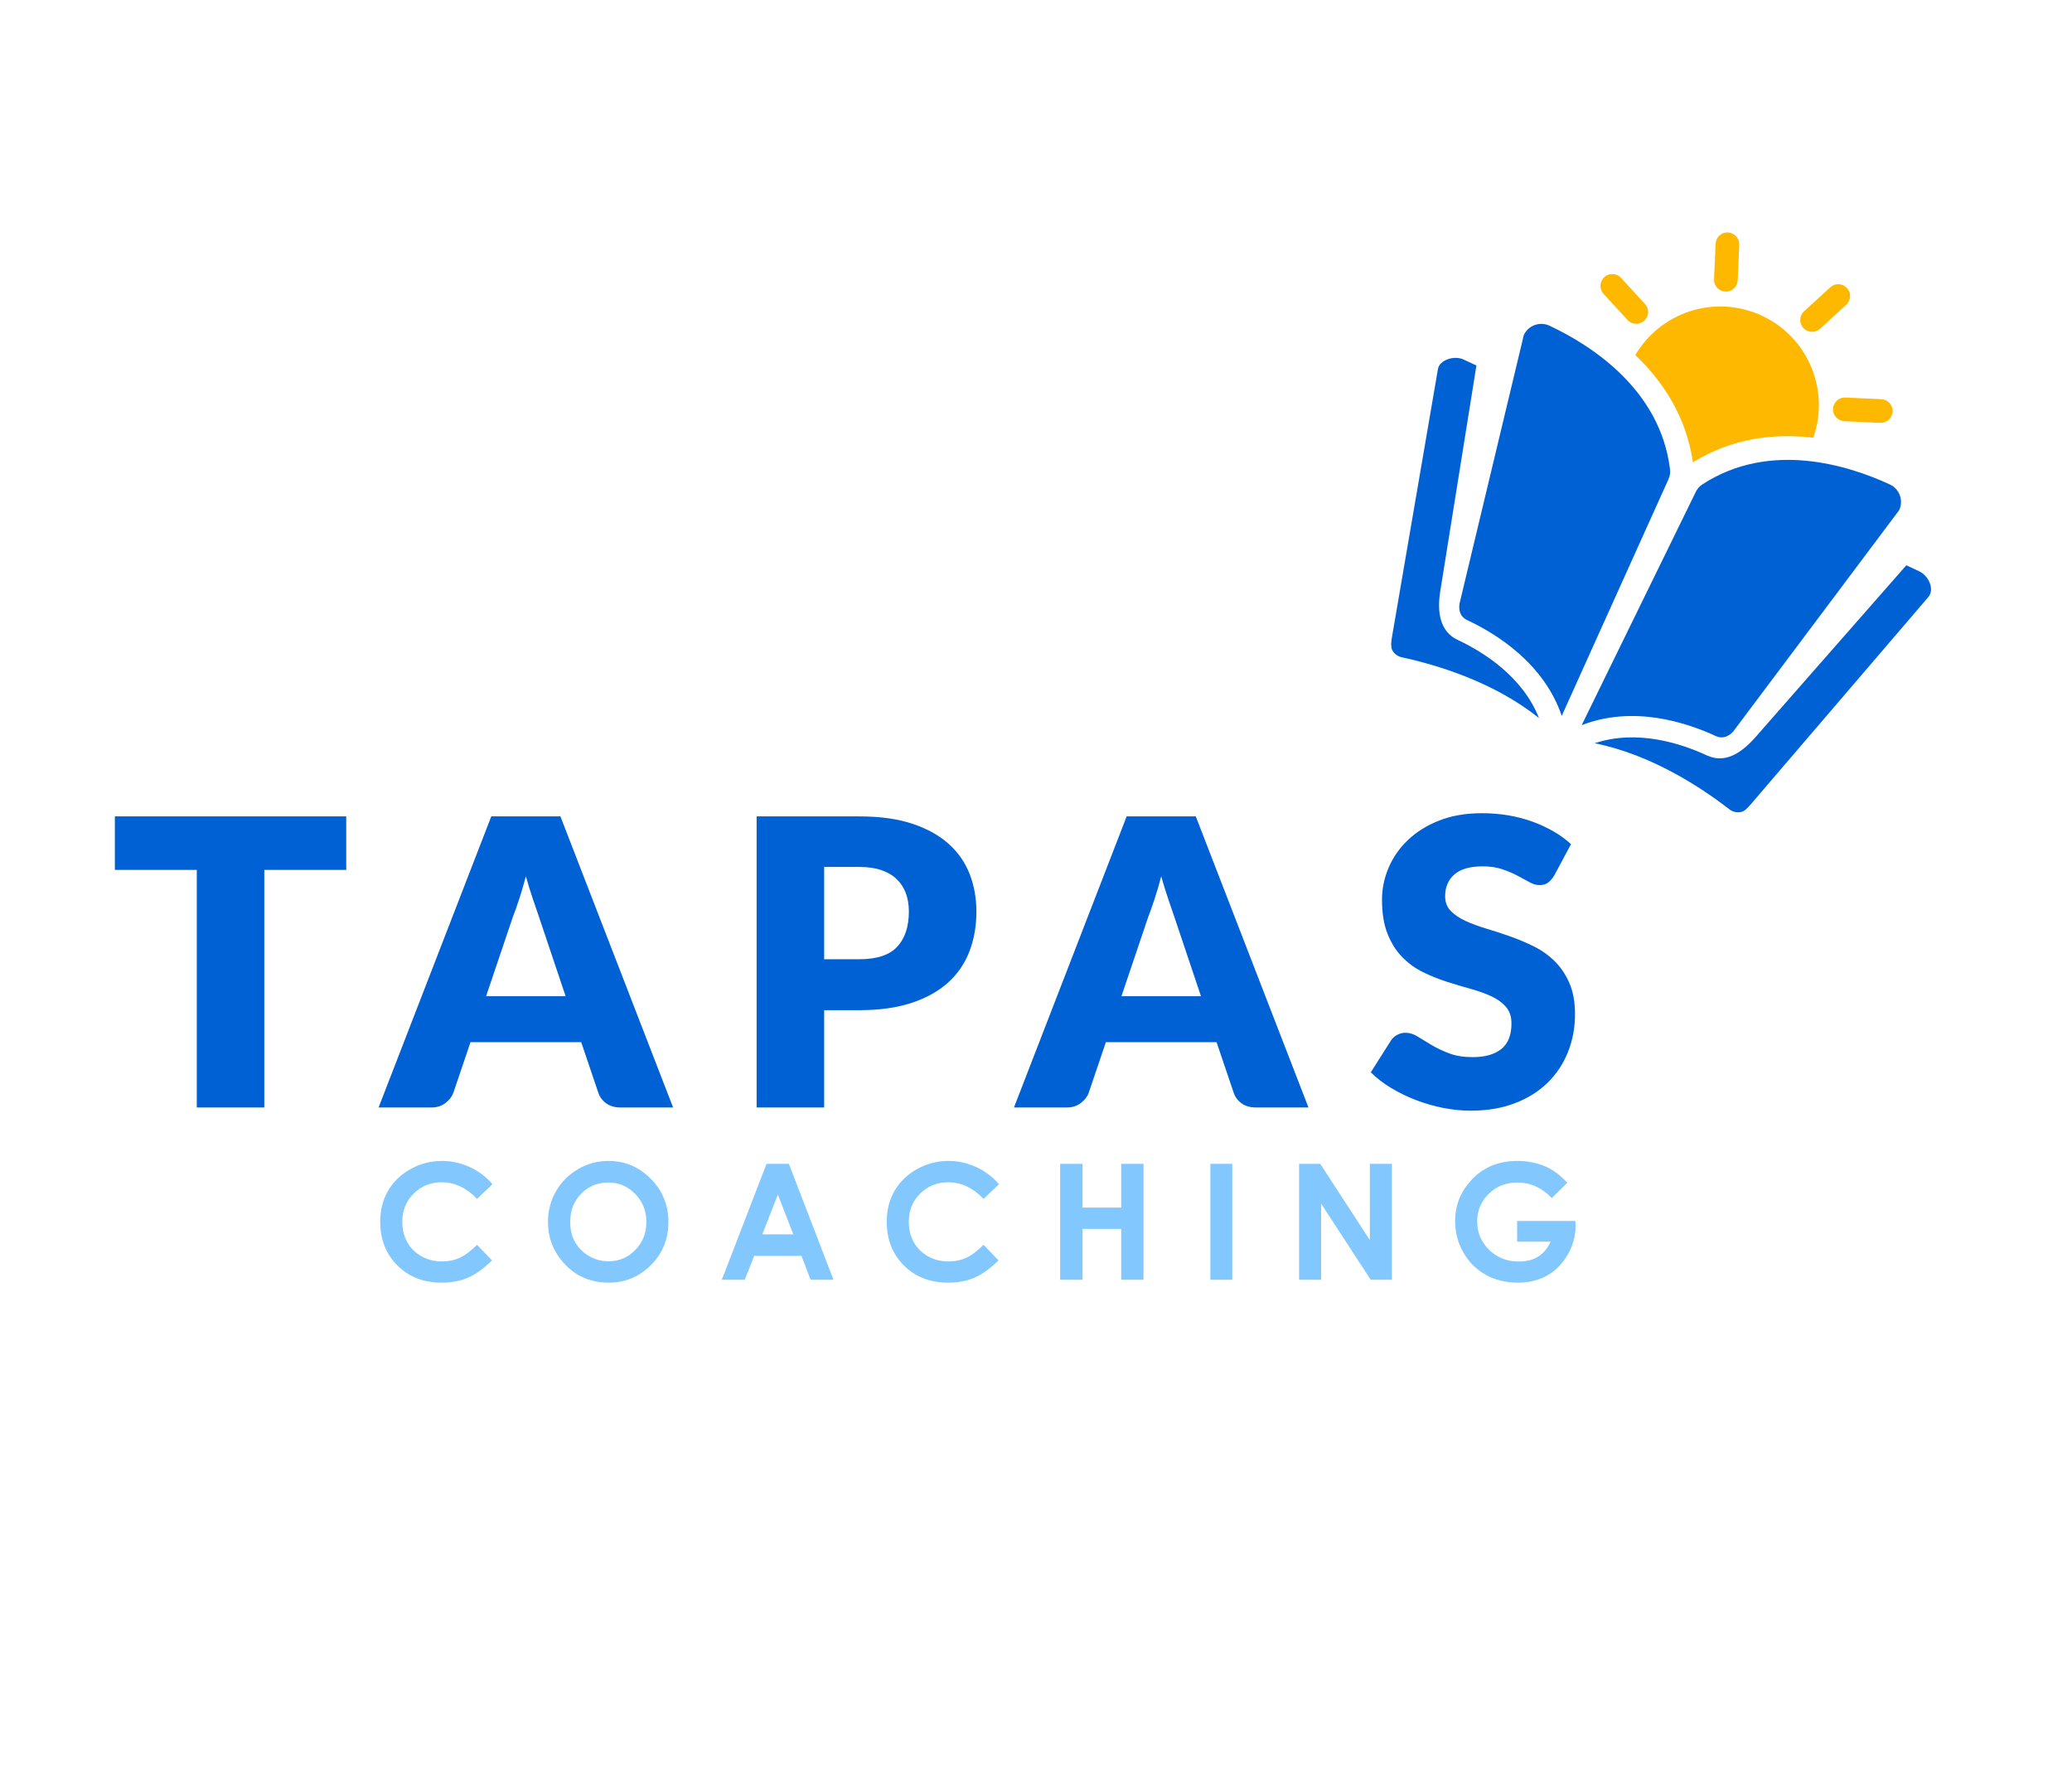
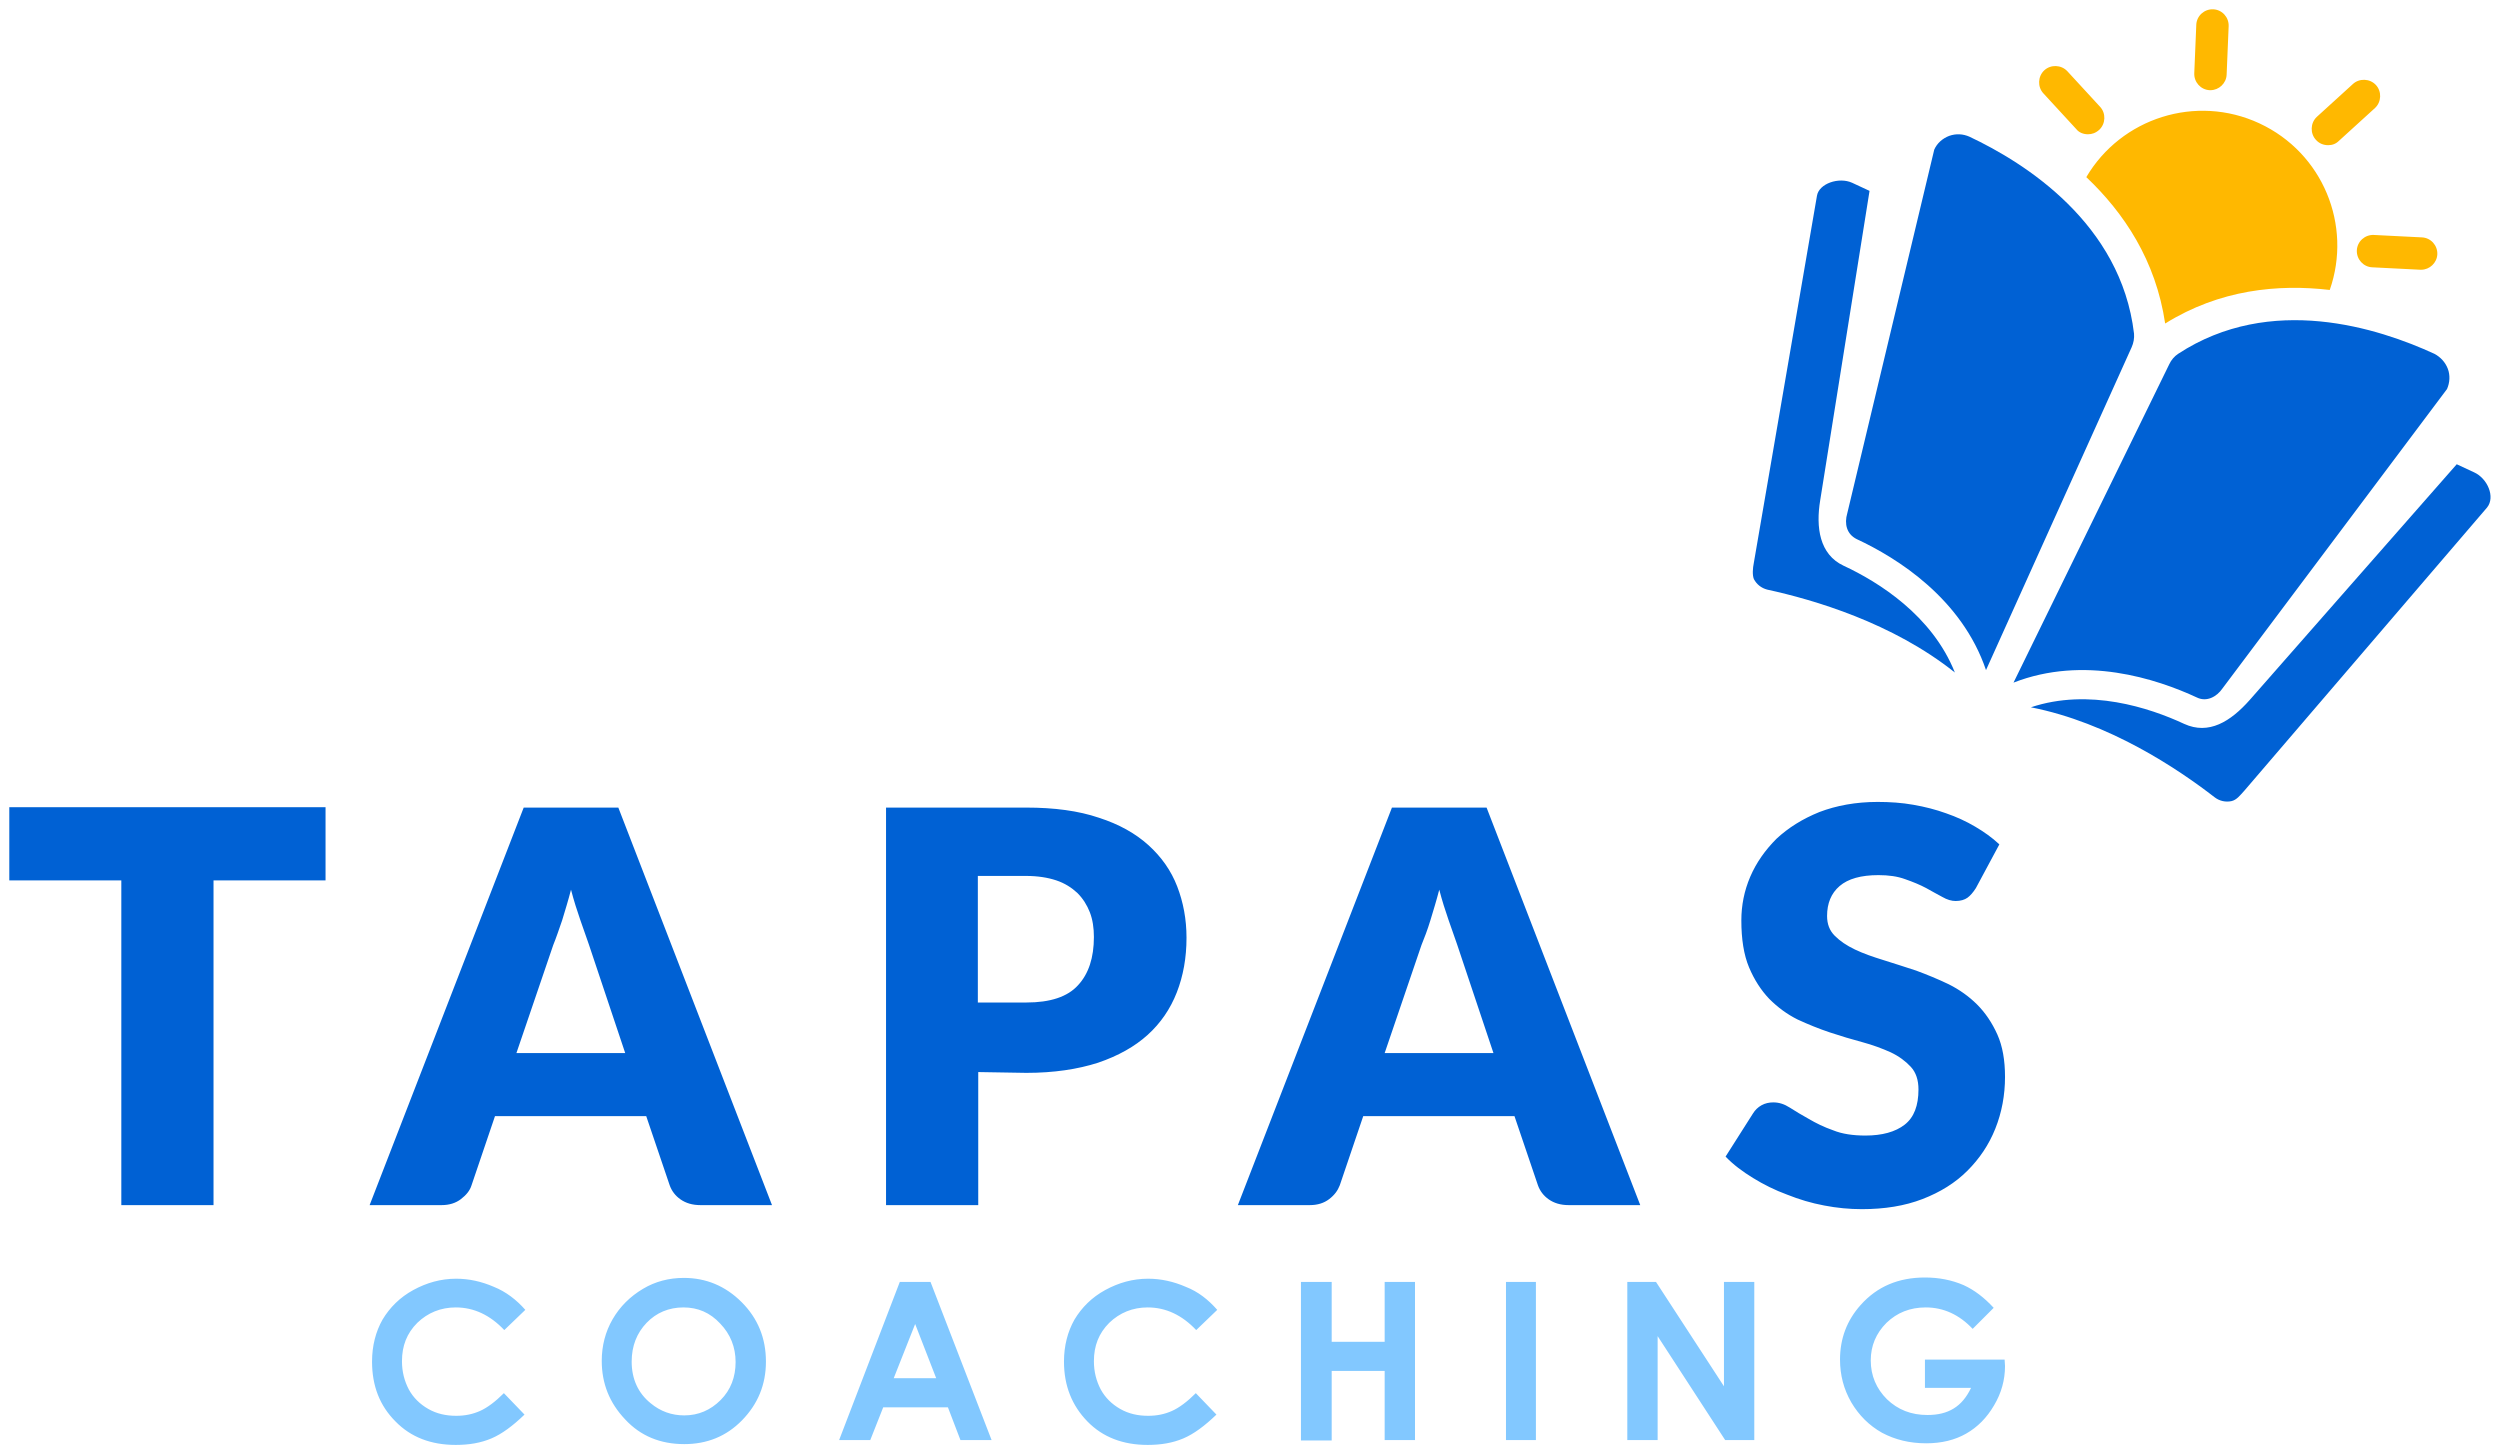
- <svg xmlns="http://www.w3.org/2000/svg" width="700" height="600">
-   <path d="M166.377 400.096l-5.211 4.969c-3.547-3.746-7.535-5.621-11.967-5.621-3.74 0-6.892 1.279-9.453 3.838-2.563 2.557-3.843 5.709-3.843 9.457 0 2.611.567 4.93 1.702 6.953 1.135 2.025 2.738 3.615 4.813 4.77s4.379 1.73 6.914 1.73c2.162 0 4.139-.402 5.93-1.211s3.758-2.277 5.904-4.41l5.052 5.271c-2.893 2.824-5.625 4.781-8.197 5.873-2.573 1.09-5.509 1.637-8.81 1.637-6.086 0-11.068-1.93-14.944-5.789-3.877-3.859-5.815-8.805-5.815-14.838 0-3.902.883-7.371 2.648-10.406 1.766-3.033 4.293-5.473 7.585-7.318 3.291-1.846 6.835-2.768 10.633-2.768 3.229 0 6.339.682 9.329 2.045a22.313 22.313 0 0 1 7.73 5.818zm39.177-7.864c5.54 0 10.302 2.004 14.288 6.014s5.979 8.898 5.979 14.666c0 5.713-1.967 10.547-5.899 14.504s-8.705 5.936-14.314 5.936c-5.877 0-10.76-2.031-14.648-6.096-3.888-4.063-5.832-8.889-5.832-14.479 0-3.742.905-7.186 2.717-10.326 1.811-3.141 4.301-5.629 7.471-7.465a20.068 20.068 0 0 1 10.238-2.754zm-.079 7.291c-3.625 0-6.67 1.26-9.139 3.779s-3.703 5.723-3.703 9.609c0 4.328 1.554 7.754 4.662 10.273 2.416 1.969 5.186 2.953 8.313 2.953 3.534 0 6.545-1.277 9.031-3.832s3.73-5.705 3.73-9.449c0-3.725-1.253-6.879-3.757-9.461-2.505-2.581-5.55-3.872-9.137-3.872zm53.488-6.306h7.558l15.058 39.15h-7.744l-3.063-8.064h-15.976l-3.185 8.064h-7.745l15.097-39.15zm3.826 10.379l-5.254 13.441h10.475l-5.221-13.441zm74.707-3.5l-5.212 4.969c-3.546-3.746-7.534-5.621-11.966-5.621-3.741 0-6.893 1.279-9.453 3.838-2.563 2.557-3.844 5.709-3.844 9.457 0 2.611.568 4.93 1.702 6.953 1.135 2.025 2.739 3.615 4.813 4.77s4.379 1.73 6.914 1.73c2.162 0 4.139-.402 5.93-1.211 1.79-.809 3.758-2.277 5.903-4.41l5.052 5.271c-2.893 2.824-5.625 4.781-8.197 5.873-2.572 1.09-5.509 1.637-8.809 1.637-6.086 0-11.068-1.93-14.945-5.789s-5.814-8.805-5.814-14.838c0-3.902.882-7.371 2.648-10.406 1.765-3.033 4.293-5.473 7.584-7.318s6.836-2.768 10.633-2.768c3.229 0 6.339.682 9.329 2.045a22.31 22.31 0 0 1 7.732 5.818zm20.666-6.879h7.559v14.771h13.068v-14.771h7.531v39.15h-7.531v-17.168h-13.068v17.168h-7.559v-39.15zm50.74 0h7.398v39.15h-7.398v-39.15zm29.982 0h7.148l16.751 25.762v-25.762h7.453v39.15h-7.17l-16.73-25.684v25.684h-7.452v-39.15zm90.609 6.387l-5.247 5.189c-3.322-3.512-7.193-5.27-11.615-5.27-3.854 0-7.081 1.277-9.683 3.834-2.602 2.555-3.902 5.66-3.902 9.314 0 3.779 1.35 6.982 4.05 9.607 2.699 2.627 6.029 3.939 9.991 3.939 2.575 0 4.747-.541 6.515-1.623s3.191-2.777 4.275-5.084h-11.338v-7h19.695l.053 1.65c0 3.424-.887 6.672-2.66 9.74-1.775 3.07-4.072 5.412-6.895 7.027-2.82 1.613-6.13 2.422-9.927 2.422-4.063 0-7.688-.883-10.872-2.648-3.186-1.766-5.705-4.279-7.559-7.545s-2.781-6.787-2.781-10.566c0-5.18 1.712-9.688 5.137-13.52 4.063-4.561 9.351-6.84 15.862-6.84 3.407 0 6.591.629 9.555 1.889 2.502 1.067 4.951 2.895 7.346 5.485z" fill="#82C8FF" />
-   <path d="M116.969 275.826v18.09H89.294v80.258H66.479v-80.258H38.805v-18.09h78.164zM227.4 374.174h-17.685c-1.98 0-3.61-.461-4.894-1.385-1.283-.922-2.172-2.102-2.666-3.543l-5.805-17.145h-37.396l-5.806 17.145c-.449 1.26-1.327 2.396-2.632 3.408-1.306 1.014-2.902 1.52-4.792 1.52h-17.82l38.07-98.348h23.354l38.072 98.348zm-63.179-37.598h26.865l-9.045-26.934c-.586-1.709-1.271-3.723-2.059-6.041a152.817 152.817 0 0 1-2.329-7.525 134.354 134.354 0 0 1-2.228 7.627c-.766 2.34-1.484 4.365-2.16 6.076l-9.044 26.797zm114.21 4.725v32.873h-22.815v-98.348h34.695c6.93 0 12.881.82 17.854 2.463 4.973 1.645 9.067 3.904 12.285 6.785 3.217 2.879 5.591 6.277 7.121 10.191 1.529 3.916 2.295 8.146 2.295 12.689 0 4.906-.787 9.406-2.362 13.5-1.575 4.096-3.982 7.605-7.222 10.531s-7.348 5.209-12.319 6.852c-4.973 1.643-10.856 2.463-17.651 2.463h-11.881zm0-17.213h11.88c5.939 0 10.215-1.418 12.825-4.252 2.609-2.836 3.915-6.795 3.915-11.881 0-2.248-.338-4.297-1.013-6.143-.675-1.844-1.699-3.43-3.071-4.758-1.373-1.326-3.105-2.352-5.197-3.072-2.093-.719-4.58-1.078-7.459-1.078h-11.88v31.184zm163.619 50.086h-17.685c-1.98 0-3.611-.461-4.895-1.385-1.282-.922-2.171-2.102-2.666-3.543L411 352.102h-37.395l-5.806 17.145c-.45 1.26-1.327 2.396-2.632 3.408-1.307 1.014-2.902 1.52-4.793 1.52h-17.82l38.07-98.348h23.355l38.071 98.347zm-63.18-37.598h26.864l-9.045-26.934c-.585-1.709-1.271-3.723-2.059-6.041a152.855 152.855 0 0 1-2.328-7.525c-.721 2.744-1.463 5.287-2.229 7.627s-1.484 4.365-2.159 6.076l-9.044 26.797zm146.205-40.769c-.675 1.08-1.384 1.889-2.126 2.43-.743.539-1.699.809-2.869.809-1.035 0-2.149-.324-3.342-.979a795.807 795.807 0 0 0-4.049-2.193c-1.509-.811-3.23-1.541-5.164-2.193-1.936-.652-4.141-.979-6.615-.979-4.275 0-7.459.91-9.551 2.734-2.094 1.822-3.139 4.285-3.139 7.391 0 1.98.629 3.623 1.889 4.928s2.914 2.43 4.962 3.375 4.388 1.811 7.021 2.598c2.632.789 5.32 1.666 8.066 2.633a72.543 72.543 0 0 1 8.065 3.408 26.971 26.971 0 0 1 7.021 4.996c2.047 2.025 3.701 4.488 4.961 7.391s1.891 6.402 1.891 10.496c0 4.547-.789 8.799-2.363 12.758-1.576 3.961-3.859 7.414-6.852 10.361s-6.682 5.266-11.069 6.953-9.372 2.531-14.952 2.531c-3.061 0-6.176-.316-9.348-.945a55.788 55.788 0 0 1-9.215-2.666 53.377 53.377 0 0 1-8.369-4.084c-2.61-1.574-4.883-3.33-6.818-5.266l6.75-10.664c.495-.811 1.192-1.463 2.094-1.959a5.928 5.928 0 0 1 2.902-.742c1.35 0 2.71.43 4.084 1.283 1.371.855 2.924 1.801 4.656 2.834 1.732 1.037 3.724 1.982 5.975 2.836 2.25.855 4.904 1.283 7.965 1.283 4.14 0 7.357-.912 9.652-2.734s3.442-4.713 3.442-8.674c0-2.295-.63-4.162-1.89-5.602-1.261-1.441-2.914-2.633-4.961-3.578-2.049-.945-4.377-1.777-6.986-2.498a204.808 204.808 0 0 1-8.033-2.396 58.582 58.582 0 0 1-8.032-3.24 25.297 25.297 0 0 1-6.986-5.063c-2.048-2.092-3.702-4.701-4.961-7.83-1.261-3.127-1.89-6.986-1.89-11.576 0-3.689.742-7.289 2.227-10.799 1.485-3.51 3.668-6.637 6.548-9.383 2.88-2.744 6.413-4.938 10.598-6.582 4.185-1.641 8.978-2.463 14.378-2.463 3.014 0 5.95.236 8.809.709a46.397 46.397 0 0 1 8.133 2.092 44.654 44.654 0 0 1 7.189 3.309c2.228 1.281 4.219 2.732 5.974 4.354l-5.672 10.596zm-1.605-185.768c-.008.001-.015-.006-.019-.006a6.49 6.49 0 0 0-4.954-.221 6.538 6.538 0 0 0-3.701 3.395l-21.515 89.89c-.773 2.676-.076 5.242 2.312 6.368 10.099 4.734 26.04 14.734 32.021 32.402l36.005-79.831c.522-1.11.721-2.278.588-3.381-3.252-27.191-26.919-42.13-40.737-48.616zm62.642 136.357l55.504-74.03a6.46 6.46 0 0 0 .216-5.021 6.442 6.442 0 0 0-3.35-3.655l-.012-.009c-13.854-6.418-40.499-14.954-63.424.029-.933.605-1.698 1.514-2.219 2.623l-38.479 78.673c17.376-6.77 35.28-.981 45.395 3.709 2.4 1.112 4.897-.109 6.369-2.319z" fill="#0061D4" />
-   <path fill="#0061D4" d="M648.328 192.987l-4.297-2.005-51.173 58.307c-4.731 5.265-10.124 8.741-16.24 5.921-8.569-3.983-23.482-8.9-37.909-4.096 19.283 3.836 36.24 15.106 45.531 22.313a4.774 4.774 0 0 0 4.073.886c1.254-.336 2.06-1.38 3.211-2.625l59.97-70.007c2.145-2.563.104-7.166-3.166-8.694zm-161.784 6.967l12.246-76.466-4.301-2.01c-3.271-1.524-8.183.203-8.691 3.167l-15.561 90.719c-.268 1.532-.392 3.092.048 4.149a4.786 4.786 0 0 0 3.291 2.558c11.508 2.48 31.031 8.225 46.358 20.546-5.582-14.145-18.933-22.41-27.493-26.426-6.092-2.862-6.928-9.563-5.897-16.237z" />
-   <path fill="#FFB800" d="M612.605 147.887c-12.797-1.521-27.163-.055-40.673 8.31-2.255-15.562-10.216-27.428-19.462-36.229 8.592-14.641 27.08-20.617 42.786-13.293 15.662 7.302 22.971 25.252 17.349 41.212zm-.418-35.768a4 4 0 0 1-2.702-6.95l8.852-8.104a3.999 3.999 0 1 1 5.401 5.9l-8.851 8.104a3.987 3.987 0 0 1-2.7 1.05zm-59.385-2.712a3.987 3.987 0 0 1-2.945-1.293l-8.056-8.763a4 4 0 1 1 5.888-5.414l8.056 8.763a4 4 0 0 1-2.943 6.707zm30.261-10.889a4 4 0 0 1-3.999-4.177l.53-11.988c.098-2.206 1.978-3.926 4.173-3.819a4 4 0 0 1 3.819 4.173l-.53 11.988a4 4 0 0 1-3.993 3.823zm52.092 44.342a3.93 3.93 0 0 1-.188-.004l-11.892-.552a4.002 4.002 0 0 1-3.811-4.182 3.99 3.99 0 0 1 4.182-3.811l11.892.552a4.002 4.002 0 1 1-.183 7.997z" />
+ <svg xmlns="http://www.w3.org/2000/svg" id="Layer_1" viewBox="0 0 618.2 359.5">
+   <style>.st1{fill:#0061d4}</style>
+   <g id="Layer_3">
+     <path d="M129.9 323.9l-5.2 5c-3.5-3.7-7.5-5.6-12-5.6-3.7 0-6.9 1.3-9.5 3.8-2.6 2.6-3.8 5.7-3.8 9.5 0 2.6.6 4.9 1.7 7 1.1 2 2.7 3.6 4.8 4.8s4.4 1.7 6.9 1.7c2.2 0 4.1-.4 5.9-1.2s3.8-2.3 5.9-4.4l5.1 5.3c-2.9 2.8-5.6 4.8-8.2 5.9-2.6 1.1-5.5 1.6-8.8 1.6-6.1 0-11.1-1.9-14.9-5.8-3.9-3.9-5.8-8.8-5.8-14.8 0-3.9.9-7.4 2.6-10.4 1.8-3 4.3-5.5 7.6-7.3 3.3-1.8 6.8-2.8 10.6-2.8 3.2 0 6.3.7 9.3 2 3 1.2 5.6 3.2 7.8 5.7zm39.2-7.9c5.5 0 10.3 2 14.3 6s6 8.9 6 14.7c0 5.7-2 10.5-5.9 14.5s-8.7 5.9-14.3 5.9c-5.9 0-10.8-2-14.6-6.1-3.9-4.1-5.8-8.9-5.8-14.5 0-3.7.9-7.2 2.7-10.3 1.8-3.1 4.3-5.6 7.5-7.5 3-1.8 6.4-2.7 10.1-2.7zm-.1 7.3c-3.6 0-6.7 1.3-9.1 3.8s-3.7 5.7-3.7 9.6c0 4.3 1.6 7.8 4.7 10.3 2.4 2 5.2 3 8.3 3 3.5 0 6.5-1.3 9-3.8s3.7-5.7 3.7-9.4-1.3-6.9-3.8-9.5c-2.5-2.7-5.5-4-9.1-4zm53.5-6.3h7.6l15.1 39.1h-7.7l-3.1-8.1h-16l-3.2 8.1h-7.7l15-39.1zm3.8 10.4l-5.3 13.4h10.5l-5.2-13.4zm74.7-3.5l-5.2 5c-3.5-3.7-7.5-5.6-12-5.6-3.7 0-6.9 1.3-9.5 3.8-2.6 2.6-3.8 5.7-3.8 9.5 0 2.6.6 4.9 1.7 7 1.1 2 2.7 3.6 4.8 4.8s4.4 1.7 6.9 1.7c2.2 0 4.1-.4 5.9-1.2 1.8-.8 3.8-2.3 5.9-4.4l5.1 5.3c-2.9 2.8-5.6 4.8-8.2 5.9-2.6 1.1-5.5 1.6-8.8 1.6-6.1 0-11.1-1.9-14.9-5.8s-5.8-8.8-5.8-14.8c0-3.9.9-7.4 2.6-10.4 1.8-3 4.3-5.5 7.6-7.3s6.8-2.8 10.6-2.8c3.2 0 6.3.7 9.3 2 3.1 1.2 5.6 3.2 7.8 5.7zm20.7-6.9h7.6v14.8h13.1V317h7.5v39.1h-7.5V339h-13.1v17.2h-7.6V317zm50.7 0h7.4v39.1h-7.4V317zm30 0h7.1l16.8 25.8V317h7.5v39.1h-7.2l-16.7-25.7v25.7h-7.5V317zm90.6 6.4l-5.2 5.2c-3.3-3.5-7.2-5.3-11.6-5.3-3.9 0-7.1 1.3-9.7 3.8-2.6 2.6-3.9 5.7-3.9 9.3 0 3.8 1.4 7 4 9.6 2.7 2.6 6 3.9 10 3.9 2.6 0 4.7-.5 6.5-1.6s3.2-2.8 4.3-5.1H476v-7h19.7l.1 1.6c0 3.4-.9 6.7-2.7 9.7-1.8 3.1-4.1 5.4-6.9 7-2.8 1.6-6.1 2.4-9.9 2.4-4.1 0-7.7-.9-10.9-2.6-3.2-1.8-5.7-4.3-7.6-7.5-1.9-3.3-2.8-6.8-2.8-10.6 0-5.2 1.7-9.7 5.1-13.5 4.1-4.6 9.4-6.8 15.9-6.8 3.4 0 6.6.6 9.6 1.9 2.6 1.2 5 3 7.4 5.6z" fill="#82c8ff" />
+     <path class="st1" d="M80.5 199.6v18.1H52.8V298H30v-80.3H2.3v-18.1h78.2zM190.9 298h-17.7c-2 0-3.6-.5-4.9-1.4-1.3-.9-2.2-2.1-2.7-3.5l-5.8-17.1h-37.4l-5.8 17.1c-.4 1.3-1.3 2.4-2.6 3.4s-2.9 1.5-4.8 1.5H91.4l38.1-98.3h23.4l38 98.3zm-63.2-37.6h26.9l-9-26.9c-.6-1.7-1.3-3.7-2.1-6s-1.6-4.8-2.3-7.5c-.7 2.7-1.5 5.3-2.2 7.6-.8 2.3-1.5 4.4-2.2 6.1l-9.1 26.7zm114.2 4.7V298h-22.8v-98.3h34.7c6.9 0 12.9.8 17.9 2.5 5 1.6 9.1 3.9 12.3 6.8 3.2 2.9 5.6 6.3 7.1 10.2 1.5 3.9 2.3 8.1 2.3 12.7 0 4.9-.8 9.4-2.4 13.5-1.6 4.1-4 7.6-7.2 10.5s-7.3 5.2-12.3 6.9c-5 1.6-10.9 2.5-17.7 2.5l-11.9-.2zm0-17.2h11.9c5.9 0 10.2-1.4 12.8-4.3 2.6-2.8 3.9-6.8 3.9-11.9 0-2.2-.3-4.3-1-6.1-.7-1.8-1.7-3.4-3.1-4.8-1.4-1.3-3.1-2.4-5.2-3.1-2.1-.7-4.6-1.1-7.5-1.1h-11.9v31.3zM405.6 298h-17.7c-2 0-3.6-.5-4.9-1.4-1.3-.9-2.2-2.1-2.7-3.5l-5.8-17.1h-37.4l-5.8 17.1c-.5 1.3-1.3 2.4-2.6 3.4s-2.9 1.5-4.8 1.5h-17.8l38.1-98.3h23.4l38 98.3zm-63.2-37.6h26.9l-9-26.9c-.6-1.7-1.3-3.7-2.1-6s-1.6-4.8-2.3-7.5c-.7 2.7-1.5 5.3-2.2 7.6s-1.5 4.4-2.2 6.1l-9.1 26.7zm146.2-40.8c-.7 1.1-1.4 1.9-2.1 2.4-.7.5-1.7.8-2.9.8-1 0-2.1-.3-3.3-1-1.2-.6-2.5-1.4-4-2.2-1.5-.8-3.2-1.5-5.2-2.2-1.9-.7-4.1-1-6.6-1-4.3 0-7.5.9-9.6 2.7-2.1 1.8-3.1 4.3-3.1 7.4 0 2 .6 3.6 1.9 4.9s2.9 2.4 5 3.4 4.4 1.8 7 2.6c2.6.8 5.3 1.7 8.1 2.6 2.7 1 5.4 2.1 8.1 3.4 2.6 1.3 5 3 7 5s3.7 4.5 5 7.4 1.9 6.4 1.9 10.5c0 4.5-.8 8.8-2.4 12.8-1.6 4-3.9 7.4-6.9 10.4s-6.7 5.3-11.1 7-9.4 2.5-15 2.5c-3.1 0-6.2-.3-9.3-.9-3.2-.6-6.2-1.5-9.2-2.7-3-1.1-5.8-2.5-8.4-4.1-2.6-1.6-4.9-3.3-6.8-5.3l6.8-10.7c.5-.8 1.2-1.5 2.1-2 .9-.5 1.9-.7 2.9-.7 1.4 0 2.7.4 4.1 1.3 1.4.9 2.9 1.8 4.7 2.8 1.7 1 3.7 2 6 2.8 2.2.9 4.9 1.3 8 1.3 4.1 0 7.4-.9 9.7-2.7s3.4-4.7 3.4-8.7c0-2.3-.6-4.2-1.9-5.6-1.3-1.4-2.9-2.6-5-3.6-2-.9-4.4-1.8-7-2.5-2.6-.7-5.3-1.5-8-2.4-2.7-.9-5.4-2-8-3.2-2.6-1.3-4.9-3-7-5.1-2-2.1-3.7-4.7-5-7.8-1.3-3.1-1.9-7-1.9-11.6 0-3.7.7-7.3 2.2-10.8s3.7-6.6 6.5-9.4c2.9-2.7 6.4-4.9 10.6-6.6 4.2-1.6 9-2.5 14.4-2.5 3 0 6 .2 8.8.7 2.9.5 5.6 1.2 8.1 2.1 2.6.9 5 2 7.2 3.3 2.2 1.3 4.2 2.7 6 4.4l-5.8 10.8zM487 33.8c-1.6-.7-3.3-.8-5-.2-1.6.6-3 1.8-3.7 3.4l-21.5 89.9c-.8 2.7-.1 5.2 2.3 6.4 10.1 4.7 26 14.7 32 32.4l36-79.8c.5-1.1.7-2.3.6-3.4-3.2-27.2-26.9-42.2-40.7-48.7zm62.6 136.4l55.5-74c.7-1.6.8-3.4.2-5-.6-1.6-1.8-2.9-3.3-3.7-13.9-6.4-40.5-15-63.4 0-.9.6-1.7 1.5-2.2 2.6l-38.5 78.7c17.4-6.8 35.3-1 45.4 3.7 2.3 1.1 4.8-.1 6.3-2.3z" />
+     <path class="st1" d="M611.8 116.8l-4.3-2-51.2 58.3c-4.7 5.3-10.1 8.7-16.2 5.9-8.6-4-23.5-8.9-37.9-4.1 19.3 3.8 36.2 15.1 45.5 22.3 1.2.9 2.7 1.2 4.1.9 1.3-.3 2.1-1.4 3.2-2.6l60-70c2.1-2.6.1-7.2-3.2-8.7zm-161.7 6.9l12.2-76.5-4.3-2c-3.3-1.5-8.2.2-8.7 3.2l-15.6 90.7c-.3 1.5-.4 3.1 0 4.1.7 1.3 1.8 2.2 3.3 2.6 11.5 2.5 31 8.2 46.4 20.5-5.6-14.1-18.9-22.4-27.5-26.4-6-2.8-6.9-9.5-5.8-16.2z" />
+     <path d="M576.1 71.7c-12.8-1.5-27.2-.1-40.7 8.3-2.3-15.6-10.2-27.4-19.5-36.2 8.6-14.6 27.1-20.6 42.8-13.3 15.7 7.3 23 25.2 17.4 41.2zm-.4-35.8c-1.1 0-2.2-.4-3-1.3-1.5-1.6-1.4-4.2.2-5.7l8.9-8.1c1.6-1.5 4.2-1.4 5.7.2 1.5 1.6 1.4 4.2-.2 5.7l-8.9 8.1c-.8.8-1.7 1.1-2.7 1.1zm-59.4-2.7c-1.1 0-2.2-.4-2.9-1.3l-8.1-8.8c-1.5-1.6-1.4-4.2.2-5.7 1.6-1.5 4.2-1.4 5.7.2l8.1 8.8c1.5 1.6 1.4 4.2-.2 5.7-.9.8-1.8 1.1-2.8 1.1zm30.3-10.9h-.2c-2.2-.1-3.9-2-3.8-4.2l.5-12c.1-2.2 2-3.9 4.2-3.8 2.2.1 3.9 2 3.8 4.2l-.5 12c-.1 2.1-1.9 3.8-4 3.8zm52.1 44.4h-.2l-11.9-.6c-2.2-.1-3.9-2-3.8-4.2.1-2.2 2-3.9 4.2-3.8l11.9.6c2.2.1 3.9 2 3.8 4.2-.1 2.1-1.9 3.8-4 3.8z" fill="#ffb800" />
+   </g>
</svg>
